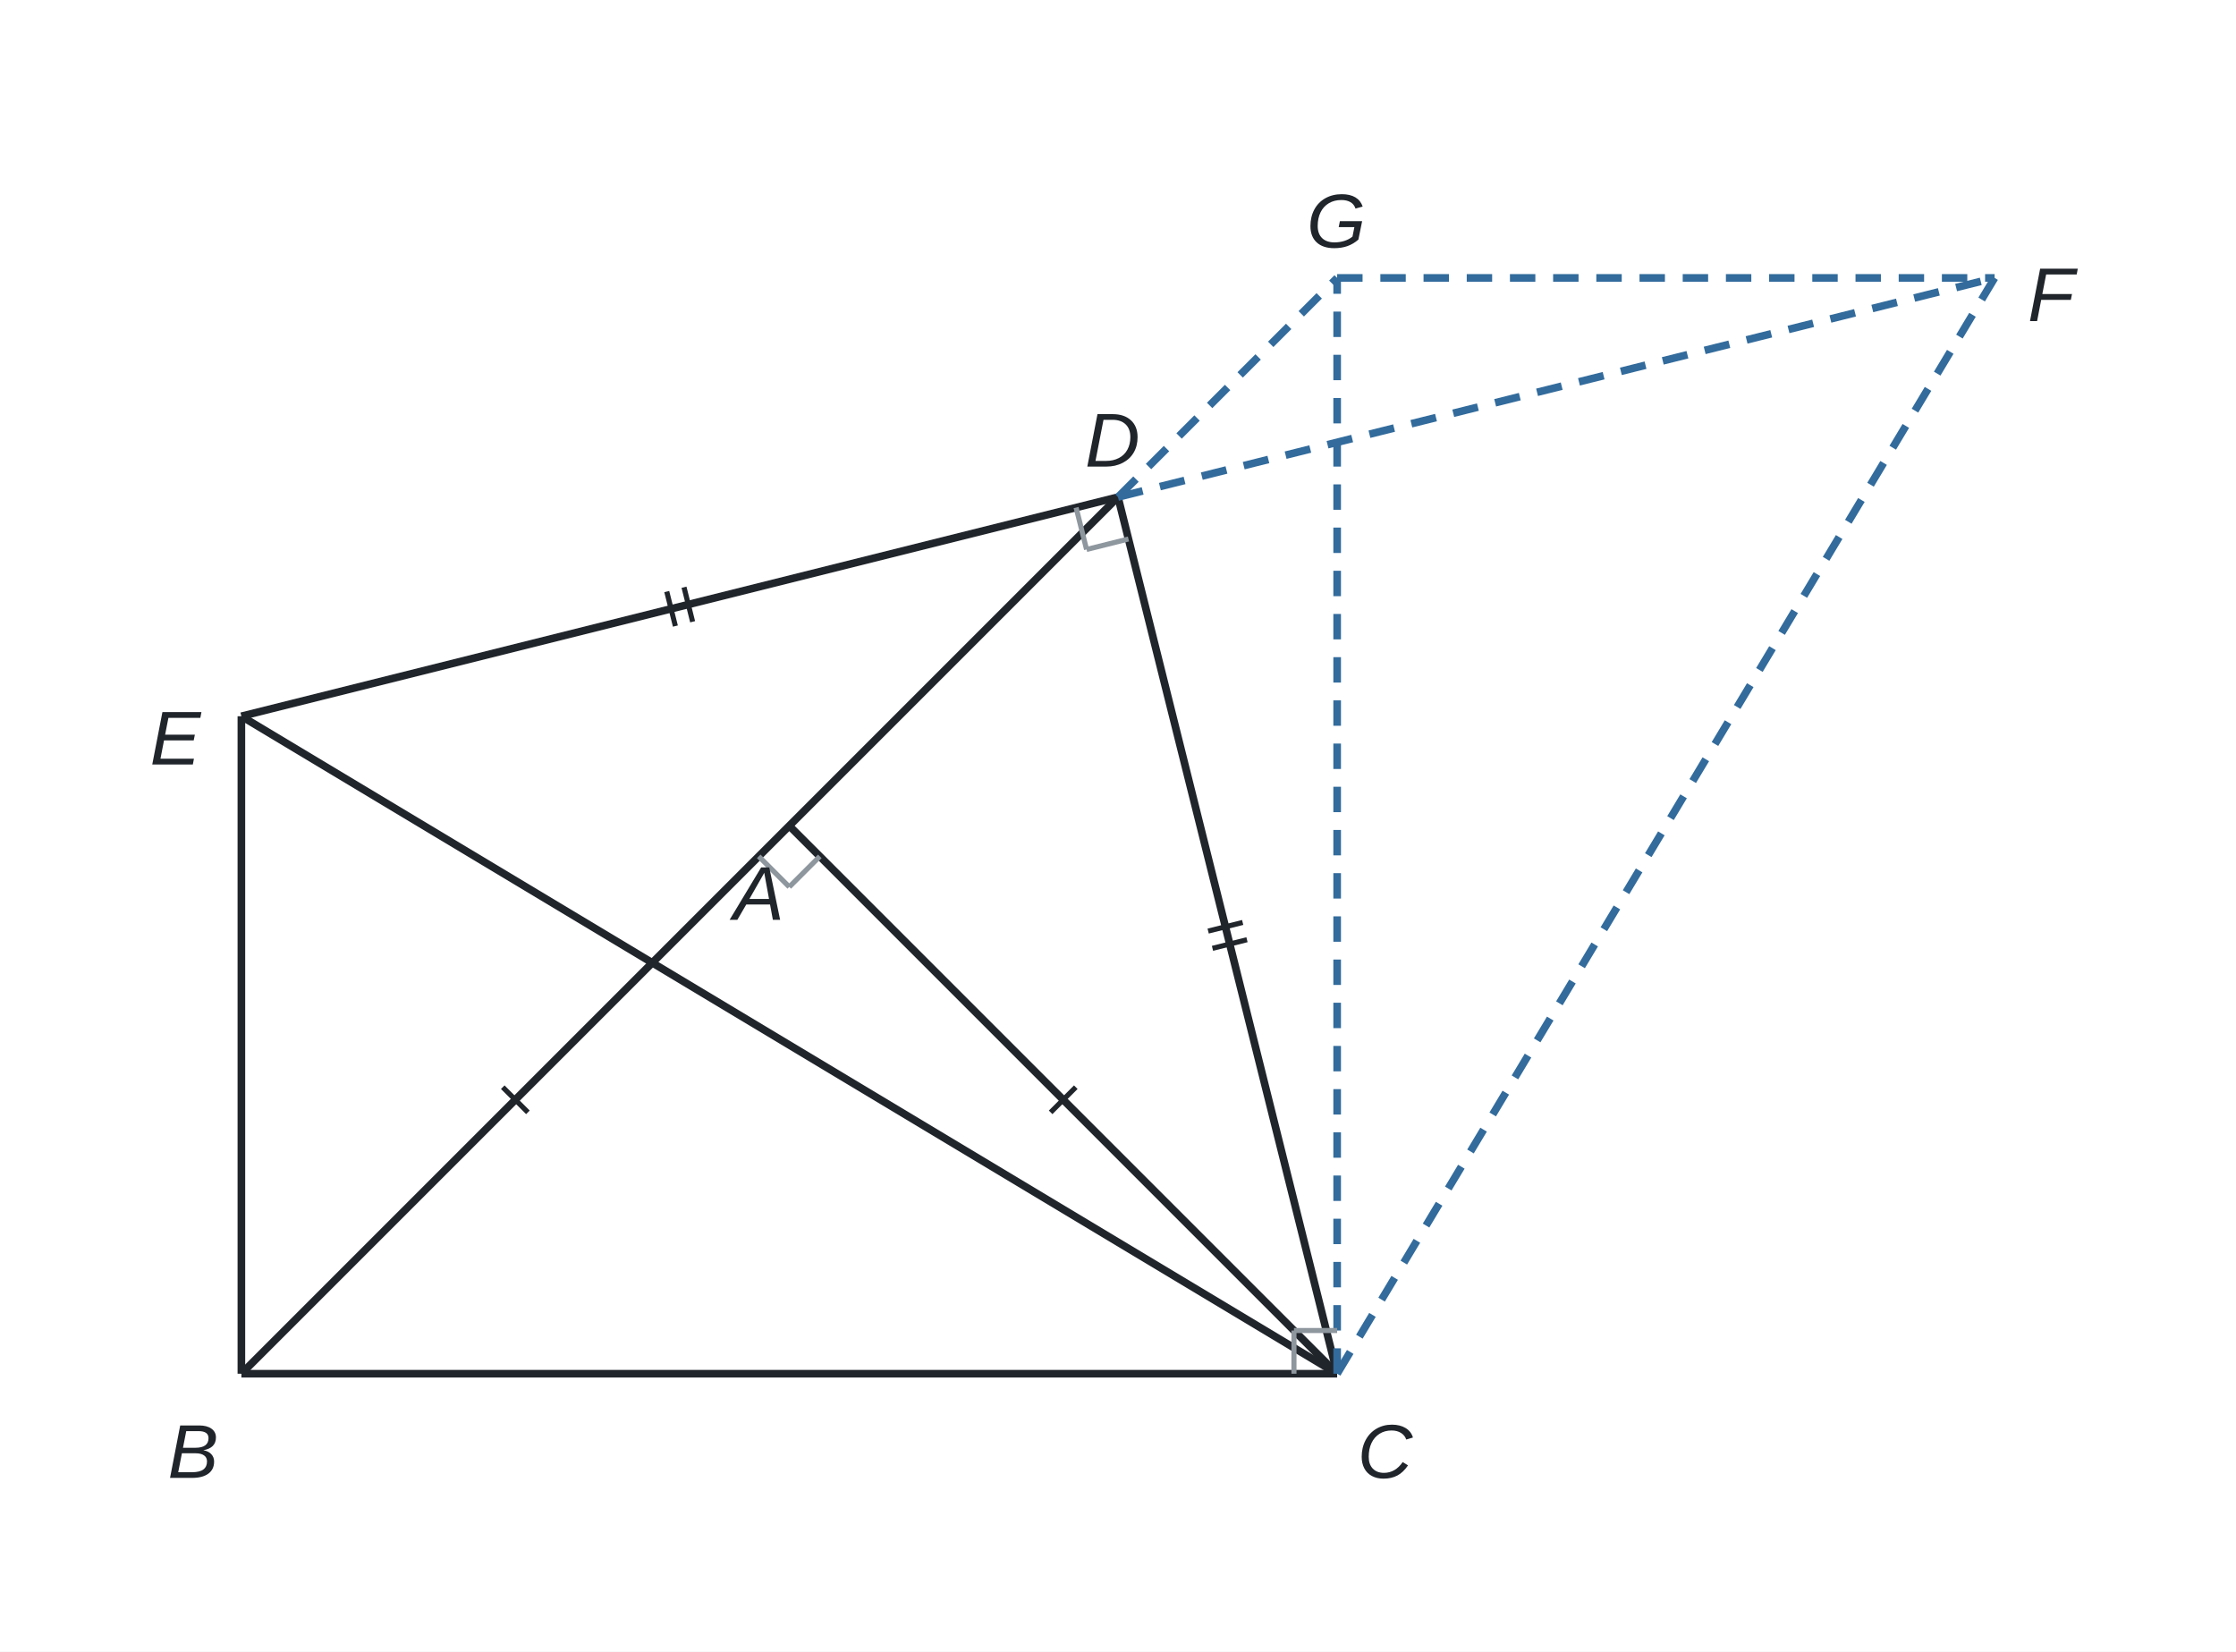
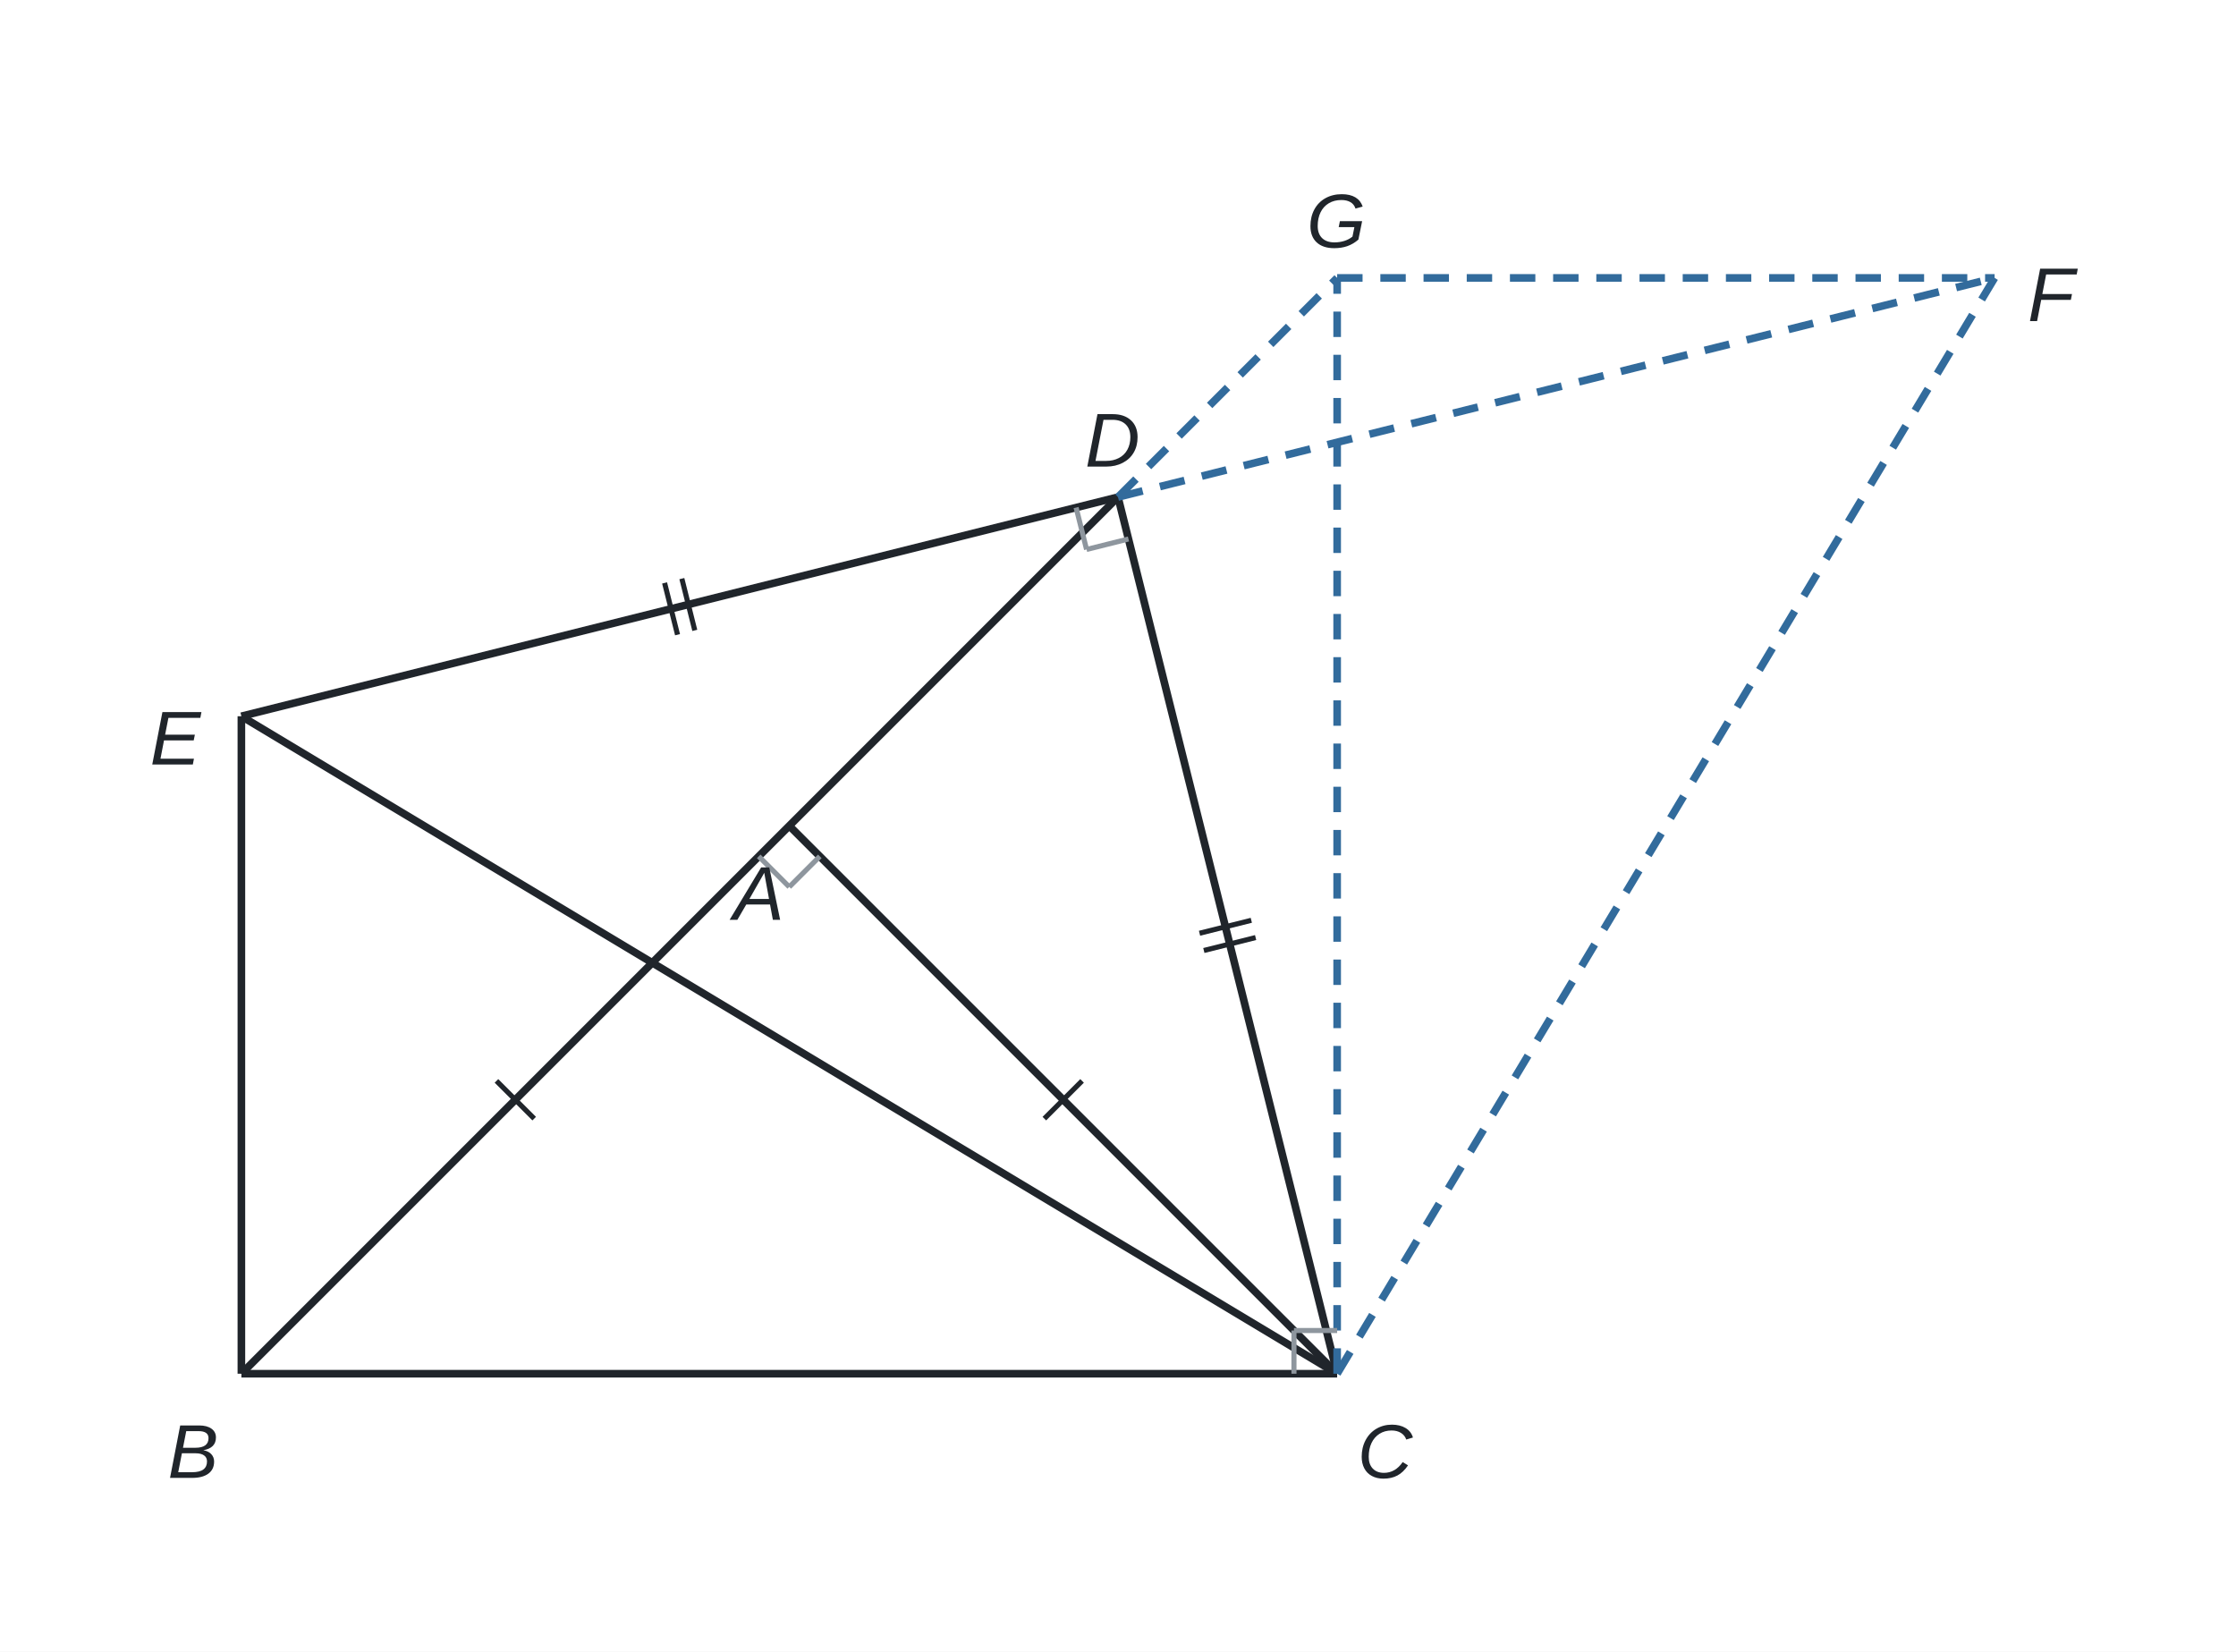
<svg xmlns="http://www.w3.org/2000/svg" width="880" height="650" viewBox="0 0 880 650">
  <rect width="100%" height="100%" fill="white" />
  <line x1="95.000" y1="540.625" x2="440.000" y2="195.625" stroke="#20252b" stroke-width="3" />
  <line x1="310.625" y1="325.000" x2="526.250" y2="540.625" stroke="#20252b" stroke-width="3" />
  <line x1="95.000" y1="540.625" x2="526.250" y2="540.625" stroke="#20252b" stroke-width="3" />
  <line x1="440.000" y1="195.625" x2="526.250" y2="540.625" stroke="#20252b" stroke-width="3" />
  <line x1="440.000" y1="195.625" x2="95.000" y2="281.875" stroke="#20252b" stroke-width="3" />
  <line x1="526.250" y1="540.625" x2="95.000" y2="281.875" stroke="#20252b" stroke-width="3" />
  <line x1="95.000" y1="540.625" x2="95.000" y2="281.875" stroke="#20252b" stroke-width="3" />
  <line x1="440.000" y1="195.625" x2="785.000" y2="109.375" stroke="#326b9c" stroke-width="3" stroke-dasharray="10 7" />
  <line x1="440.000" y1="195.625" x2="526.250" y2="109.375" stroke="#326b9c" stroke-width="3" stroke-dasharray="10 7" />
  <line x1="526.250" y1="540.625" x2="785.000" y2="109.375" stroke="#326b9c" stroke-width="3" stroke-dasharray="10 7" />
  <line x1="526.250" y1="540.625" x2="526.250" y2="109.375" stroke="#326b9c" stroke-width="3" stroke-dasharray="10 7" />
  <line x1="526.250" y1="109.375" x2="785.000" y2="109.375" stroke="#326b9c" stroke-width="3" stroke-dasharray="10 7" />
  <line x1="298.604" y1="337.021" x2="310.625" y2="349.042" stroke="#8e969e" stroke-width="2" />
  <line x1="310.625" y1="349.042" x2="322.646" y2="337.021" stroke="#8e969e" stroke-width="2" />
  <line x1="444.123" y1="212.117" x2="427.631" y2="216.241" stroke="#8e969e" stroke-width="2" />
  <line x1="427.631" y1="216.241" x2="423.508" y2="199.748" stroke="#8e969e" stroke-width="2" />
  <line x1="509.250" y1="540.625" x2="509.250" y2="523.625" stroke="#8e969e" stroke-width="2" />
  <line x1="509.250" y1="523.625" x2="526.250" y2="523.625" stroke="#8e969e" stroke-width="2" />
-   <line x1="197.863" y1="427.863" x2="207.762" y2="437.762" stroke="#20252b" stroke-width="2" />
-   <line x1="413.488" y1="437.762" x2="423.387" y2="427.863" stroke="#20252b" stroke-width="2" />
-   <line x1="475.485" y1="366.427" x2="489.067" y2="363.032" stroke="#20252b" stroke-width="2" />
-   <line x1="477.183" y1="373.218" x2="490.765" y2="369.823" stroke="#20252b" stroke-width="2" />
-   <line x1="269.198" y1="231.110" x2="272.593" y2="244.692" stroke="#20252b" stroke-width="2" />
-   <line x1="262.407" y1="232.808" x2="265.802" y2="246.390" stroke="#20252b" stroke-width="2" />
+   <line x1="195.388" y1="425.388" x2="210.237" y2="440.237" stroke="#20252b" stroke-width="2" />
+   <line x1="411.013" y1="440.237" x2="425.862" y2="425.388" stroke="#20252b" stroke-width="2" />
+   <line x1="472.090" y1="367.276" x2="492.463" y2="362.183" stroke="#20252b" stroke-width="2" />
+   <line x1="473.787" y1="374.067" x2="494.160" y2="368.974" stroke="#20252b" stroke-width="2" />
+   <line x1="268.349" y1="227.715" x2="273.442" y2="248.088" stroke="#20252b" stroke-width="2" />
+   <line x1="261.558" y1="229.412" x2="266.651" y2="249.785" stroke="#20252b" stroke-width="2" />
  <text x="66.000" y="581.625" font-family="Arial, sans-serif" font-size="30" font-style="italic" fill="#20252b">B</text>
  <text x="288.625" y="362.000" font-family="Arial, sans-serif" font-size="30" font-style="italic" fill="#20252b">A</text>
  <text x="534.250" y="581.625" font-family="Arial, sans-serif" font-size="30" font-style="italic" fill="#20252b">C</text>
  <text x="427.000" y="183.625" font-family="Arial, sans-serif" font-size="30" font-style="italic" fill="#20252b">D</text>
  <text x="59.000" y="300.875" font-family="Arial, sans-serif" font-size="30" font-style="italic" fill="#20252b">E</text>
  <text x="514.250" y="97.375" font-family="Arial, sans-serif" font-size="30" font-style="italic" fill="#20252b">G</text>
  <text x="798.000" y="126.375" font-family="Arial, sans-serif" font-size="30" font-style="italic" fill="#20252b">F</text>
</svg>
